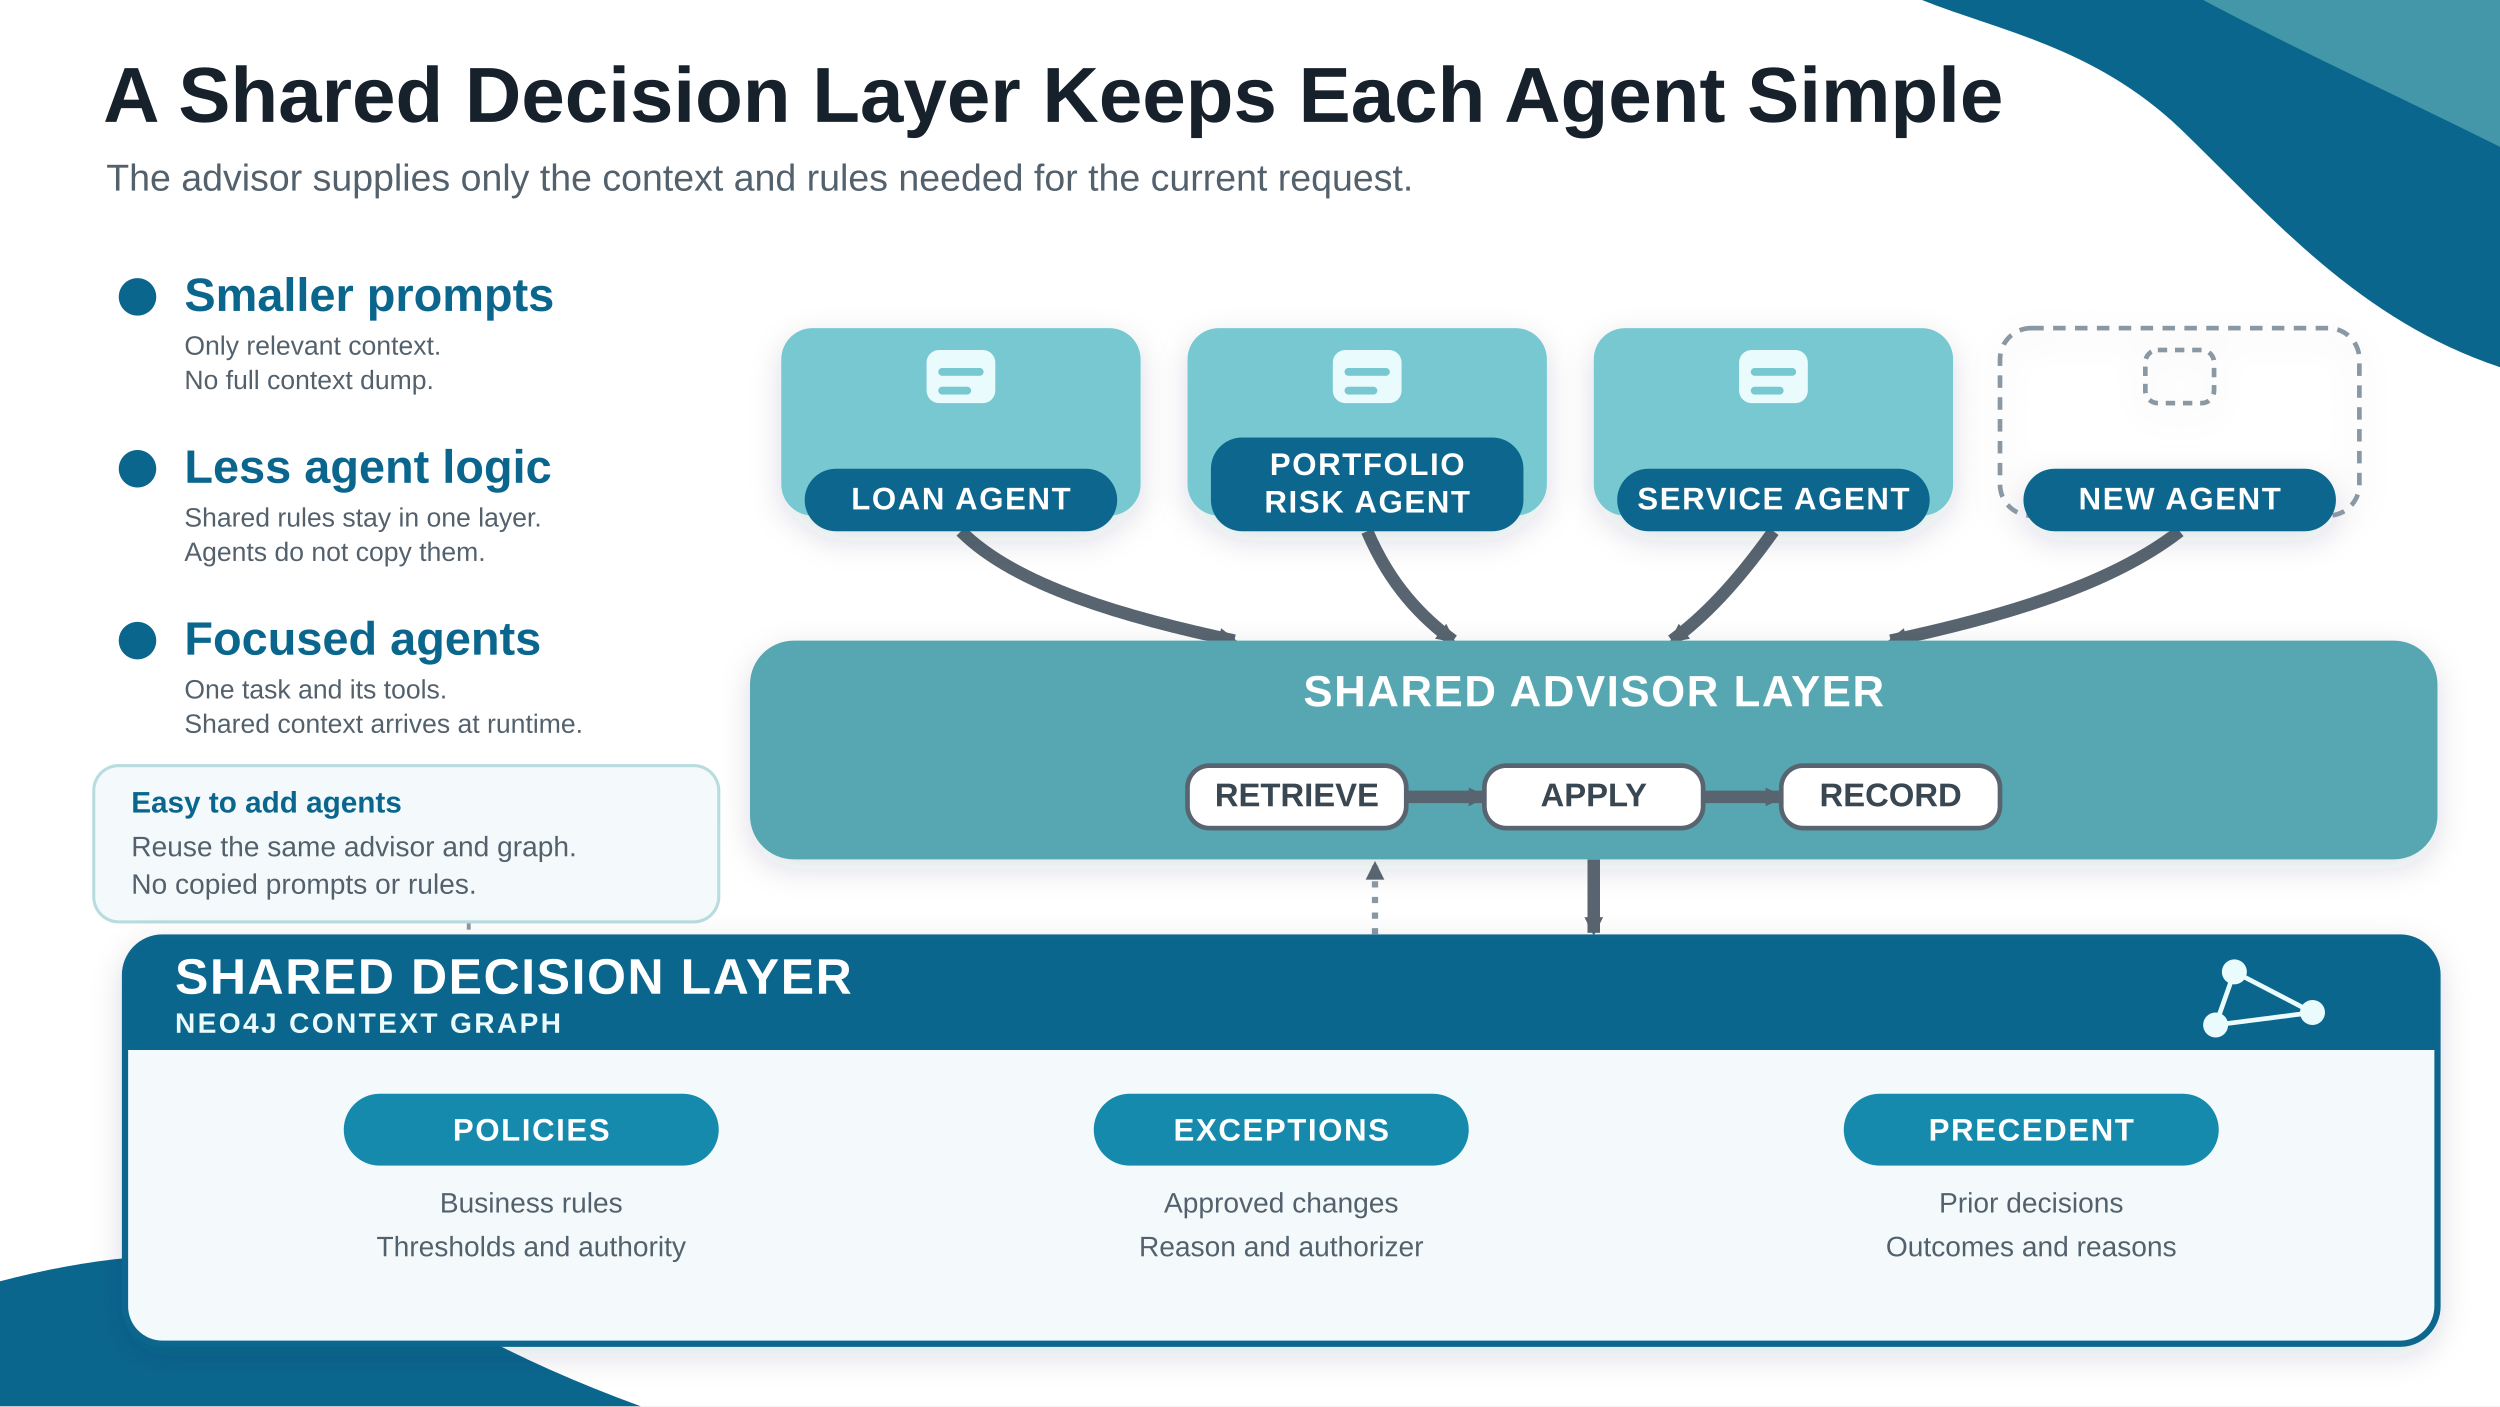
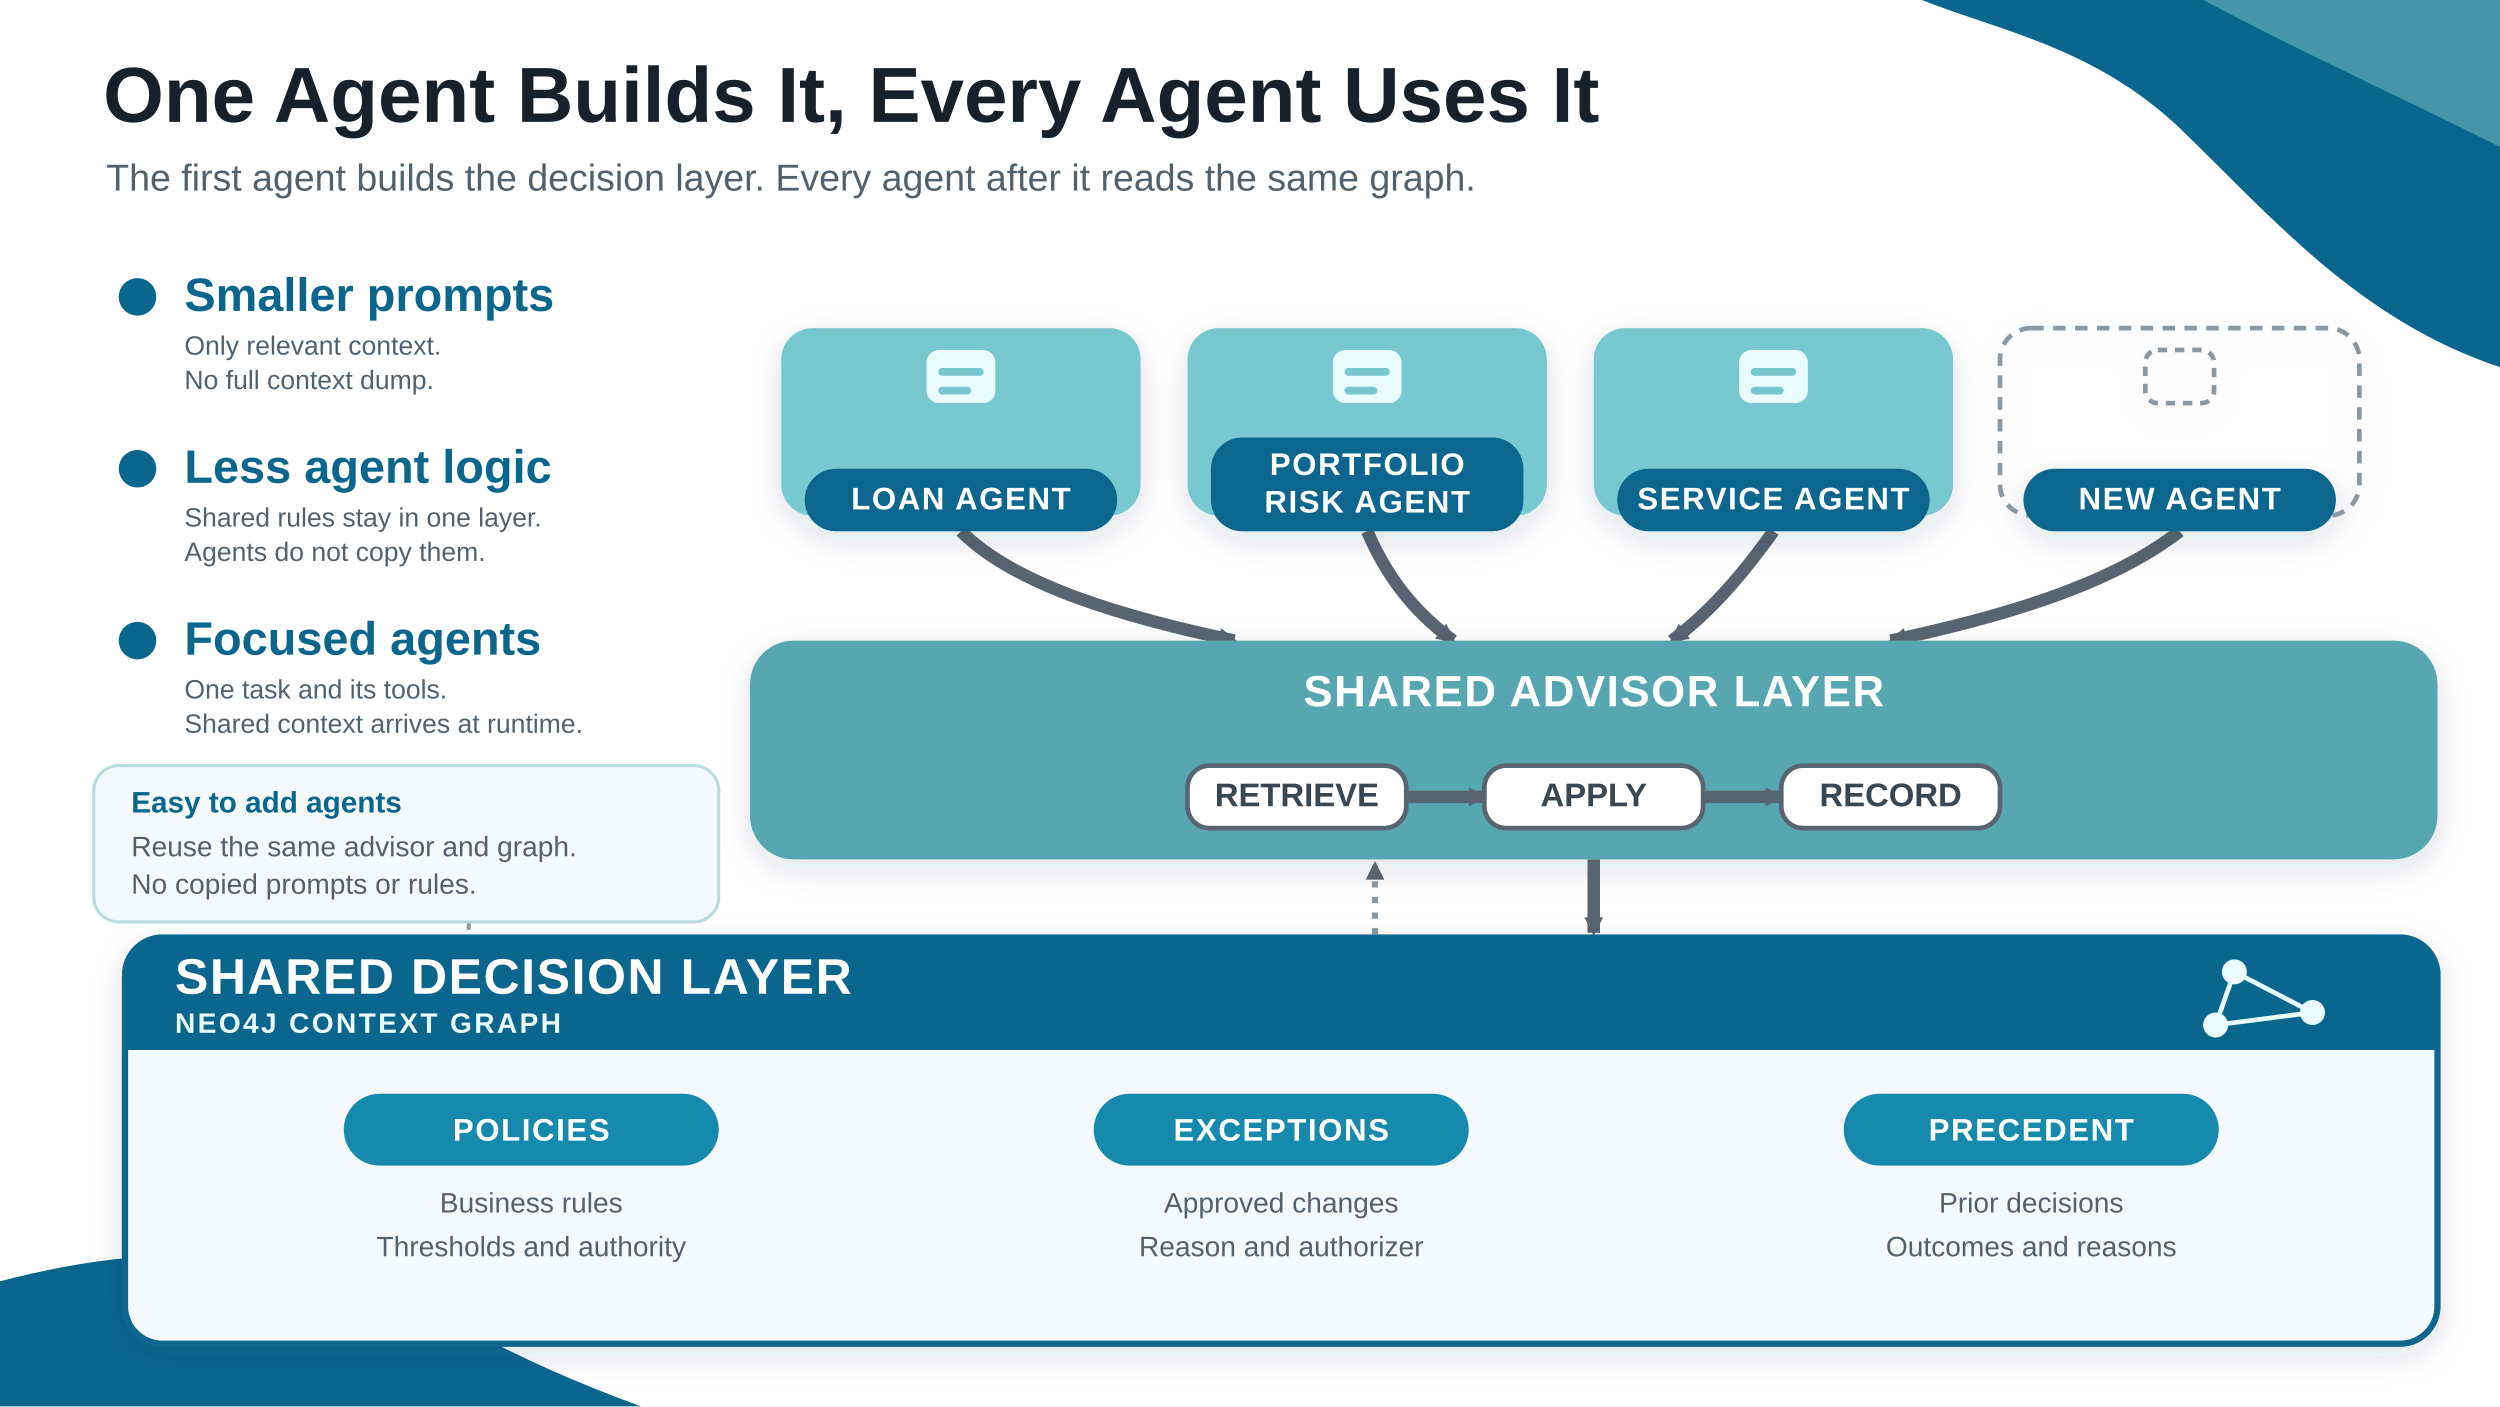
<svg xmlns="http://www.w3.org/2000/svg" viewBox="0 0 1600 900" role="img" aria-labelledby="title description" font-family="Arial, Helvetica, sans-serif">
  <defs>
    <filter id="soft-shadow" x="-20%" y="-20%" width="140%" height="150%">
      <feDropShadow dx="0" dy="6" stdDeviation="10" flood-color="#183142" flood-opacity="0.14" />
    </filter>
    <marker id="arrow" markerWidth="12" markerHeight="12" refX="10" refY="6" orient="auto" markerUnits="userSpaceOnUse">
      <path d="M0,0 L12,6 L0,12 Z" fill="#586570" />
    </marker>
    <clipPath id="decision-clip">
      <rect x="80" y="600" width="1480" height="260" rx="24" />
    </clipPath>
    <style>
      .heading { fill: #17212B; font-size: 50px; font-weight: 700; }
      .subtitle { fill: #53616D; font-size: 24px; }
      .legend-title { fill: #0B668E; font-size: 30px; font-weight: 700; }
      .legend-copy { fill: #53616D; font-size: 17px; }
      .relationship { fill: none; stroke: #586570; stroke-width: 8; marker-end: url(#arrow); }
      .relationship-label { fill: #394651; font-size: 21px; font-weight: 700; text-anchor: middle; }
      .node-label { fill: #FFFFFF; font-size: 20px; font-weight: 700; text-anchor: middle; letter-spacing: 1px; }
      .node-label-hub { fill: #FFFFFF; font-size: 23px; font-weight: 700; text-anchor: middle; letter-spacing: 1px; }
      .property-label { fill: #0B668E; font-size: 19px; font-weight: 700; }
      .property-copy { fill: #53616D; font-size: 18px; }
      .property-copy-sm { fill: #53616D; font-size: 17px; }
      .caption { fill: #53616D; font-size: 17px; text-anchor: end; }
      .leader { fill: none; stroke: #8A98A4; stroke-width: 2.5; stroke-dasharray: 5 6; }
      .band-heading { fill: #FFFFFF; font-size: 28px; font-weight: 700; text-anchor: middle; letter-spacing: 1px; }
      .layer-heading { fill: #FFFFFF; font-size: 32px; font-weight: 700; letter-spacing: 1px; }
      .layer-subheading { fill: #EAFBFD; font-size: 18px; font-weight: 700; letter-spacing: 1.5px; }
      .return-flow { fill: none; stroke: #8A98A4; stroke-width: 4; stroke-dasharray: 4 6; marker-end: url(#arrow); }
    </style>
  </defs>
  <rect width="1600" height="900" fill="#FFFFFF" />
  <path d="M1230 0 H1600 V235 C1510 205 1455 140 1395 82 C1340 30 1280 20 1230 0 Z" fill="#0B668E" />
  <path d="M1410 0 H1600 V94 C1536 62 1474 34 1410 0 Z" fill="#57A7B2" opacity="0.75" />
  <path d="M0 900 V820 C115 790 205 800 298 850 C333 869 369 885 410 900 Z" fill="#0B668E" />
-   <text class="heading" x="66" y="78">A Shared Decision Layer Keeps Each Agent Simple</text>
-   <text class="subtitle" x="68" y="122">The advisor supplies only the context and rules needed for the current request.</text>
+   <text class="heading" x="66" y="78">One Agent Builds It, Every Agent Uses It</text>
+   <text class="subtitle" x="68" y="122">The first agent builds the decision layer. Every agent after it reads the same graph.</text>
  <g aria-label="Legend">
    <circle cx="88" cy="190" r="12" fill="#0B668E" />
    <text class="legend-title" x="118" y="199">Smaller prompts</text>
    <text class="legend-copy" x="118" y="227">Only relevant context.</text>
    <text class="legend-copy" x="118" y="249">No full context dump.</text>
    <circle cx="88" cy="300" r="12" fill="#0B668E" />
    <text class="legend-title" x="118" y="309">Less agent logic</text>
    <text class="legend-copy" x="118" y="337">Shared rules stay in one layer.</text>
    <text class="legend-copy" x="118" y="359">Agents do not copy them.</text>
    <circle cx="88" cy="410" r="12" fill="#0B668E" />
    <text class="legend-title" x="118" y="419">Focused agents</text>
    <text class="legend-copy" x="118" y="447">One task and its tools.</text>
    <text class="legend-copy" x="118" y="469">Shared context arrives at runtime.</text>
  </g>
  <g aria-label="Easy agent reuse callout">
    <path class="leader" d="M300 590 C300 594 300 597 300 600" />
    <rect x="60" y="490" width="400" height="100" rx="16" fill="#F4FAFB" stroke="#B9DCE1" stroke-width="2" />
    <text class="property-label" x="84" y="520">Easy to add agents</text>
    <text class="property-copy" x="84" y="548">Reuse the same advisor and graph.</text>
    <text class="property-copy" x="84" y="572">No copied prompts or rules.</text>
  </g>
  <path class="relationship" d="M615 340 C650 375 720 395 790 410" />
  <path class="relationship" d="M875 340 C890 375 910 395 930 410" />
  <path class="relationship" d="M1135 340 C1110 375 1090 395 1070 410" />
  <path class="relationship" d="M1395 340 C1350 375 1280 395 1210 410" />
  <g aria-label="Loan Agent" filter="url(#soft-shadow)">
    <rect x="500" y="210" width="230" height="120" rx="20" fill="#77C8D0" />
    <rect x="593" y="224" width="44" height="34" rx="8" fill="#EAFBFD" />
    <path d="M603 238 H627 M603 250 H619" stroke="#77C8D0" stroke-width="5" stroke-linecap="round" />
    <rect x="515" y="300" width="200" height="40" rx="20" fill="#0B668E" />
    <text class="node-label" x="615" y="326">LOAN AGENT</text>
  </g>
  <g aria-label="Portfolio Risk Agent" filter="url(#soft-shadow)">
    <rect x="760" y="210" width="230" height="120" rx="20" fill="#77C8D0" />
    <rect x="853" y="224" width="44" height="34" rx="8" fill="#EAFBFD" />
    <path d="M863 238 H887 M863 250 H879" stroke="#77C8D0" stroke-width="5" stroke-linecap="round" />
    <rect x="775" y="280" width="200" height="60" rx="20" fill="#0B668E" />
    <text class="node-label" x="875" y="304">PORTFOLIO</text>
    <text class="node-label" x="875" y="328">RISK AGENT</text>
  </g>
  <g aria-label="Service Agent" filter="url(#soft-shadow)">
    <rect x="1020" y="210" width="230" height="120" rx="20" fill="#77C8D0" />
    <rect x="1113" y="224" width="44" height="34" rx="8" fill="#EAFBFD" />
    <path d="M1123 238 H1147 M1123 250 H1139" stroke="#77C8D0" stroke-width="5" stroke-linecap="round" />
    <rect x="1035" y="300" width="200" height="40" rx="20" fill="#0B668E" />
    <text class="node-label" x="1135" y="326">SERVICE AGENT</text>
  </g>
  <g aria-label="New Agent, an extensibility placeholder" filter="url(#soft-shadow)">
    <rect x="1280" y="210" width="230" height="120" rx="20" fill="none" stroke="#8A98A4" stroke-width="3" stroke-dasharray="8 6" />
    <rect x="1373" y="224" width="44" height="34" rx="8" fill="none" stroke="#8A98A4" stroke-width="3" stroke-dasharray="6 5" />
    <rect x="1295" y="300" width="200" height="40" rx="20" fill="#0B668E" />
    <text class="node-label" x="1395" y="326">NEW AGENT</text>
  </g>
  <g aria-label="Shared Advisor Layer" filter="url(#soft-shadow)">
    <rect x="480" y="410" width="1080" height="140" rx="28" fill="#57A7B2" />
    <text class="band-heading" x="1020" y="452">SHARED ADVISOR LAYER</text>
    <rect x="760" y="490" width="140" height="40" rx="14" fill="#FFFFFF" stroke="#586570" stroke-width="3" />
    <text class="relationship-label" x="830" y="516">RETRIEVE</text>
    <path class="relationship" d="M900 510 H950" />
    <rect x="950" y="490" width="140" height="40" rx="14" fill="#FFFFFF" stroke="#586570" stroke-width="3" />
    <text class="relationship-label" x="1020" y="516">APPLY</text>
    <path class="relationship" d="M1090 510 H1140" />
    <rect x="1140" y="490" width="140" height="40" rx="14" fill="#FFFFFF" stroke="#586570" stroke-width="3" />
    <text class="relationship-label" x="1210" y="516">RECORD</text>
  </g>
  <path class="relationship" d="M1020 550 L1020 597" />
  <path class="return-flow" d="M880 598 L880 553" />
  <g aria-label="Decision Layer container" filter="url(#soft-shadow)">
    <rect x="80" y="600" width="1480" height="260" rx="24" fill="#F4FAFB" stroke="#0B668E" stroke-width="4" />
  </g>
  <rect x="80" y="600" width="1480" height="72" fill="#0B668E" clip-path="url(#decision-clip)" />
  <text class="layer-heading" x="112" y="636">SHARED DECISION LAYER</text>
  <text class="layer-subheading" x="112" y="661">NEO4J CONTEXT GRAPH</text>
  <g aria-label="Graph icon" fill="none" stroke="#EAFBFD" stroke-width="3">
    <circle cx="1430" cy="622" r="8" fill="#EAFBFD" stroke="none" />
    <circle cx="1480" cy="648" r="8" fill="#EAFBFD" stroke="none" />
    <circle cx="1418" cy="656" r="8" fill="#EAFBFD" stroke="none" />
    <path d="M1430 622 L1480 648 M1430 622 L1418 656 M1480 648 L1418 656" />
  </g>
  <g aria-label="Policies column">
    <rect x="220" y="700" width="240" height="46" rx="23" fill="#168AAD" />
    <text class="node-label" x="340" y="730">POLICIES</text>
    <text class="property-copy" x="340" y="776" text-anchor="middle">Business rules</text>
    <text class="property-copy" x="340" y="804" text-anchor="middle">Thresholds and authority</text>
  </g>
  <g aria-label="Exceptions column">
    <rect x="700" y="700" width="240" height="46" rx="23" fill="#168AAD" />
    <text class="node-label" x="820" y="730">EXCEPTIONS</text>
    <text class="property-copy" x="820" y="776" text-anchor="middle">Approved changes</text>
    <text class="property-copy" x="820" y="804" text-anchor="middle">Reason and authorizer</text>
  </g>
  <g aria-label="Precedent column">
    <rect x="1180" y="700" width="240" height="46" rx="23" fill="#168AAD" />
    <text class="node-label" x="1300" y="730">PRECEDENT</text>
    <text class="property-copy" x="1300" y="776" text-anchor="middle">Prior decisions</text>
    <text class="property-copy" x="1300" y="804" text-anchor="middle">Outcomes and reasons</text>
  </g>
</svg>
